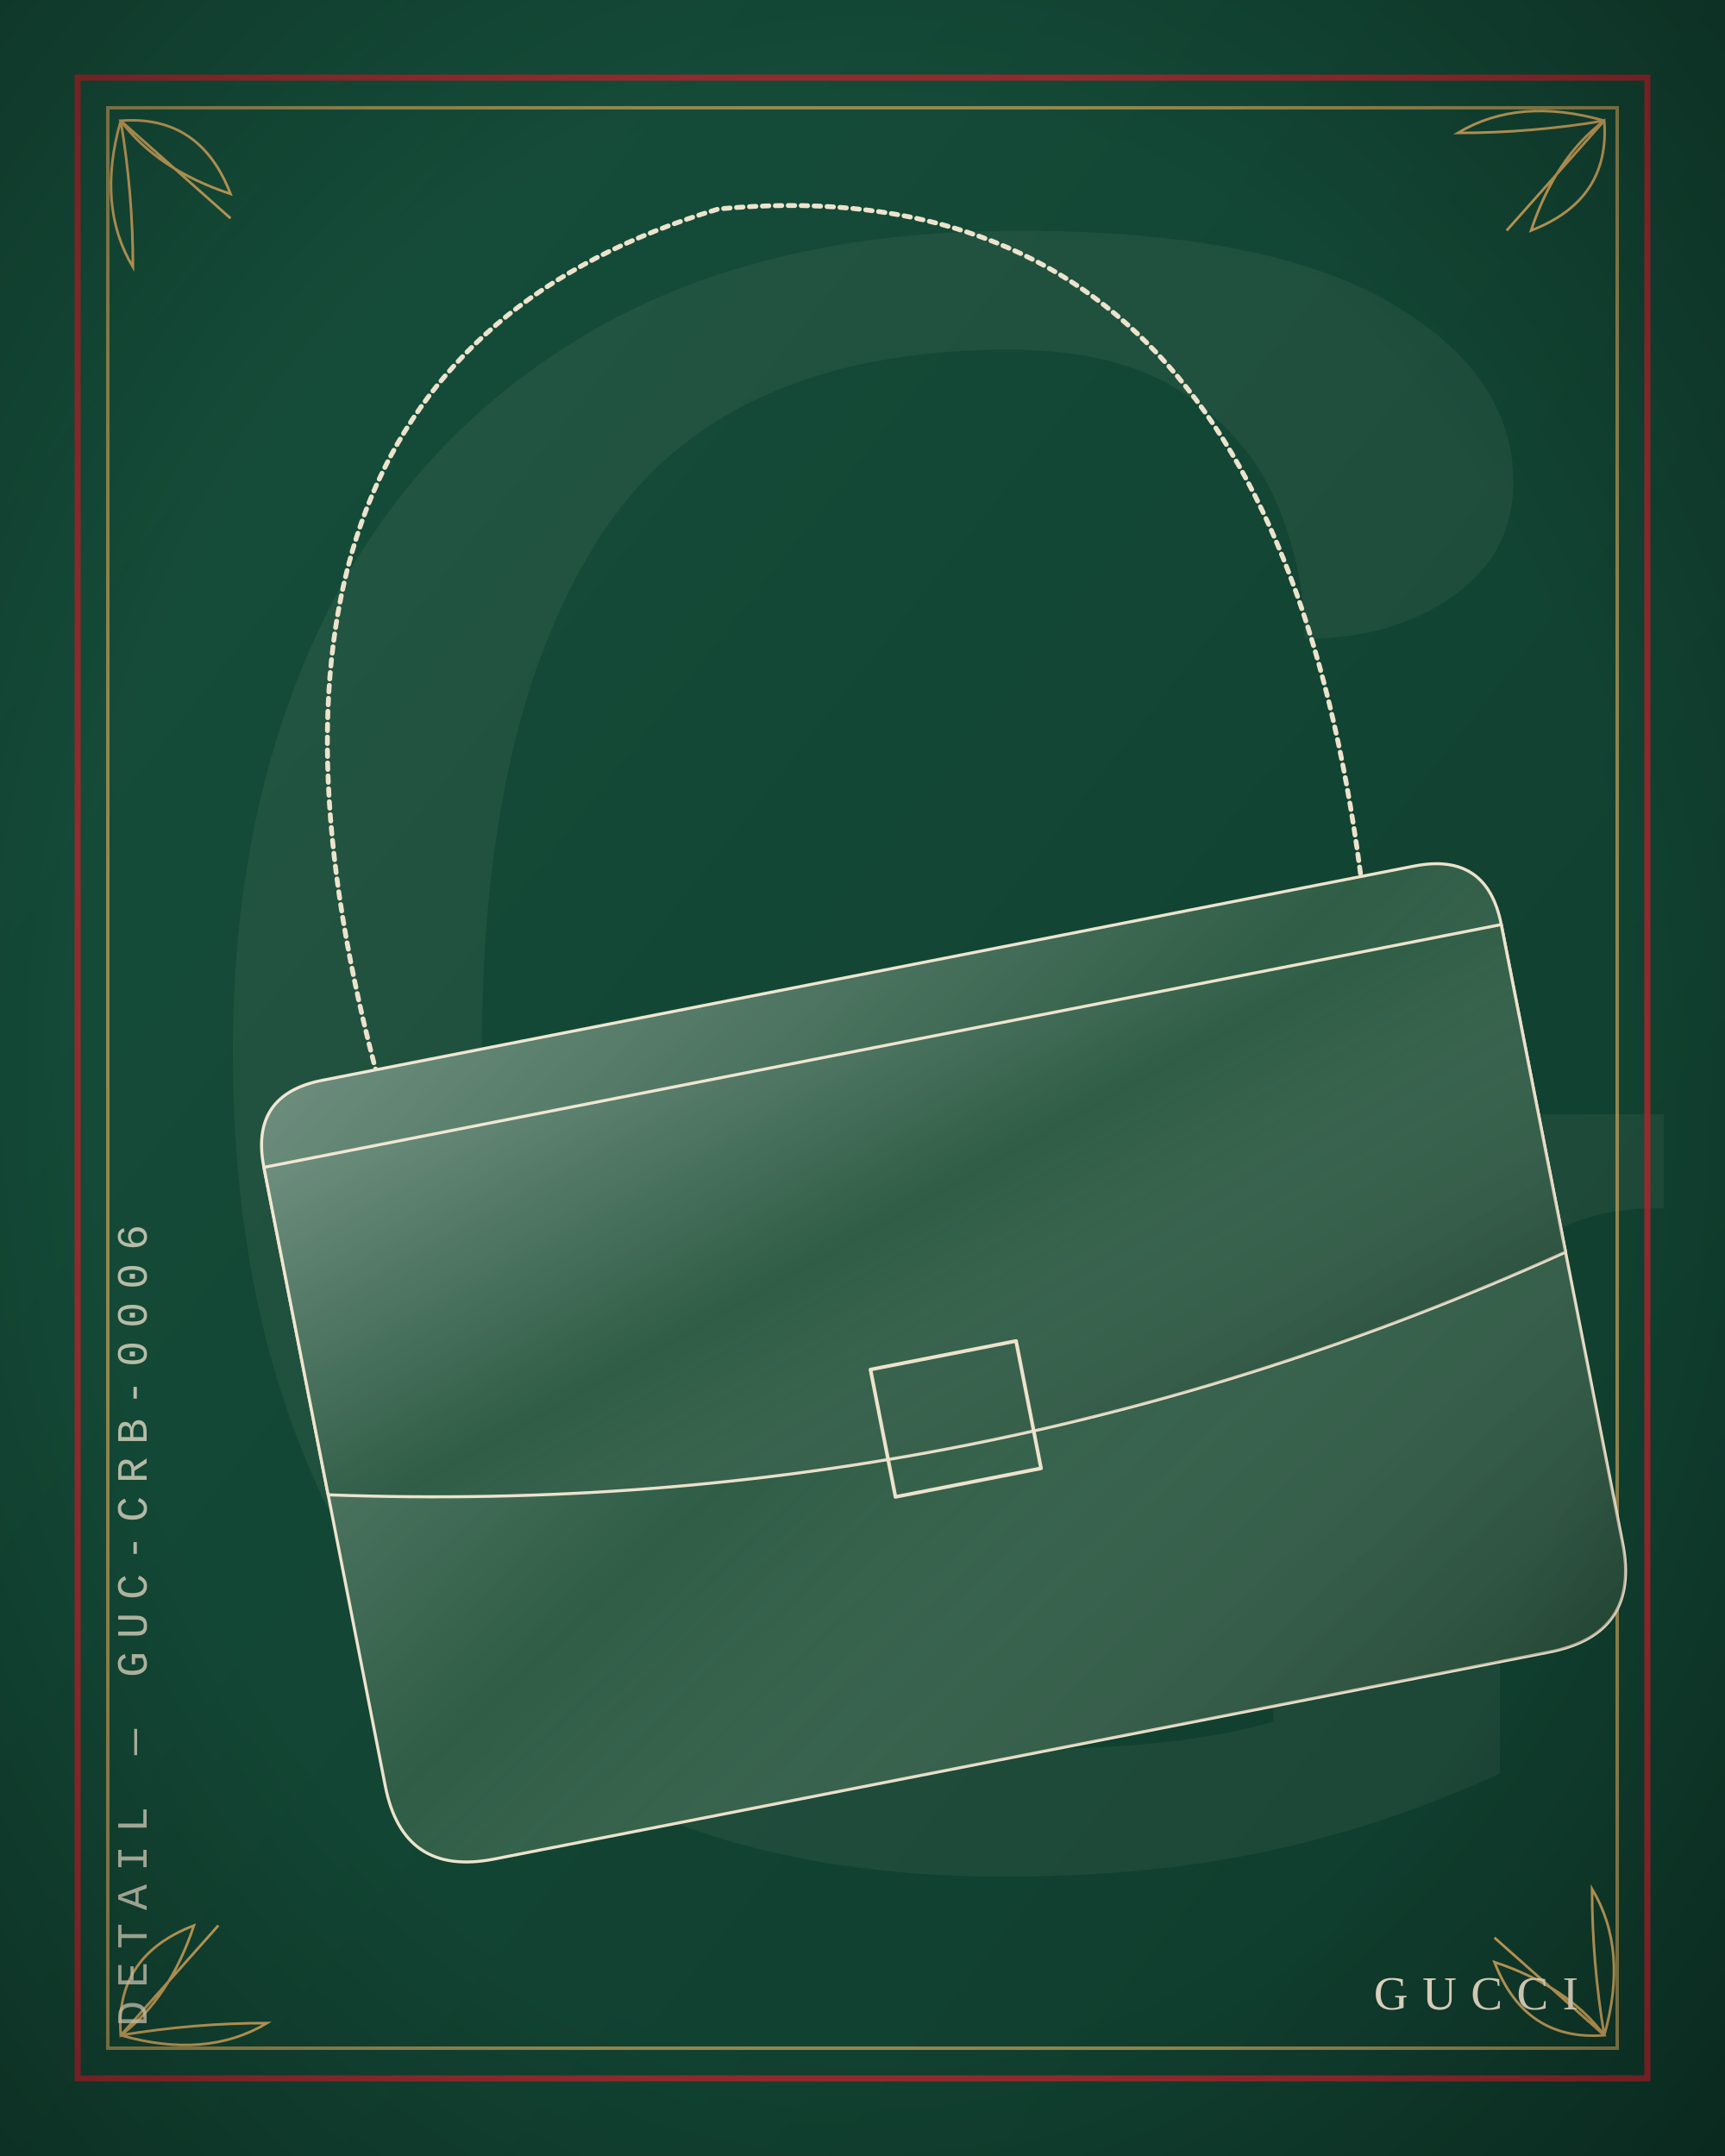
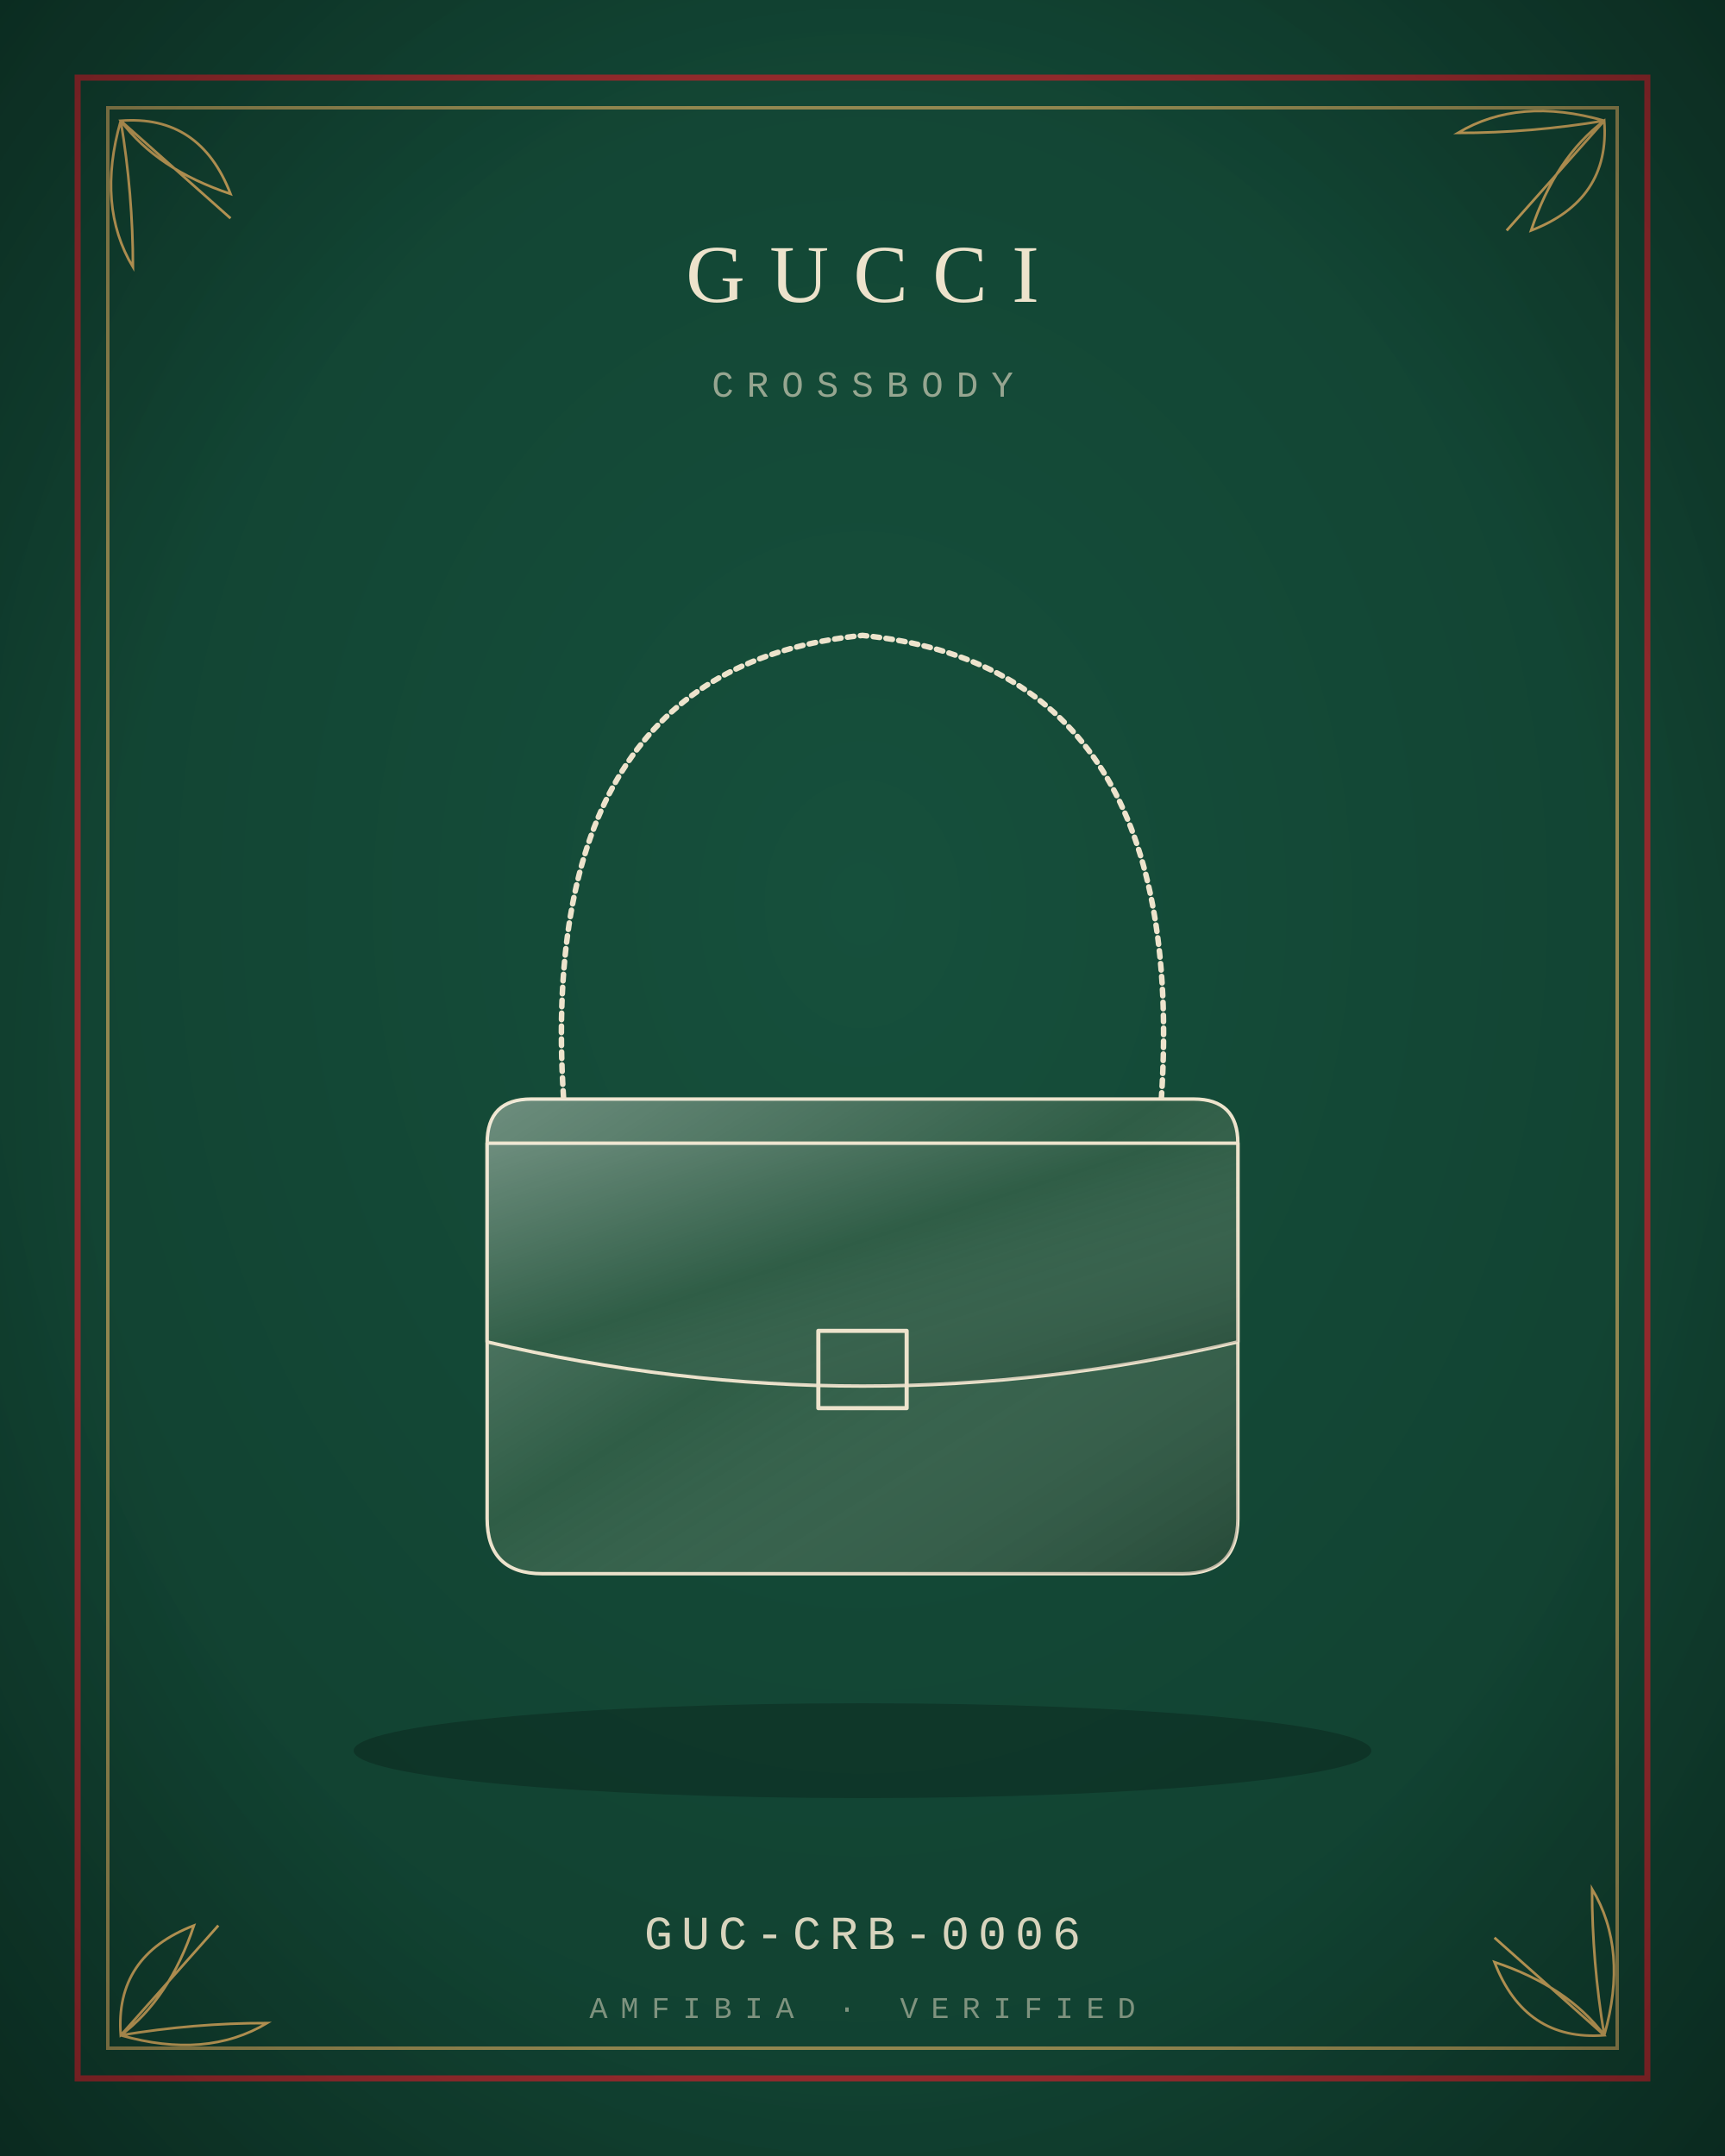
<svg xmlns="http://www.w3.org/2000/svg" viewBox="0 0 400 500" width="800" height="1000">
  <defs>
    <radialGradient id="bg" cx="50%" cy="42%" r="80%">
      <stop offset="0" stop-color="#16503C" />
      <stop offset="1" stop-color="#0F3B2C" />
    </radialGradient>
    <linearGradient id="bgd" x1="0" y1="0" x2="1" y2="1">
      <stop offset="0" stop-color="#16503C" />
      <stop offset="1" stop-color="#0F3B2C" />
    </linearGradient>
    <linearGradient id="sheen" x1="0" y1="0" x2="1" y2="1">
      <stop offset="0" stop-color="#fff" stop-opacity=".30" />
      <stop offset=".45" stop-color="#fff" stop-opacity="0" />
      <stop offset="1" stop-color="#000" stop-opacity=".22" />
    </linearGradient>
    <linearGradient id="multi" x1="0" y1="0" x2="1" y2="1">
      <stop offset="0" stop-color="#B3122E" />
      <stop offset=".35" stop-color="#C9A227" />
      <stop offset=".7" stop-color="#2F5D46" />
      <stop offset="1" stop-color="#3557A0" />
    </linearGradient>
    <radialGradient id="vig" cx="50%" cy="50%" r="75%">
      <stop offset=".6" stop-color="#000" stop-opacity="0" />
      <stop offset="1" stop-color="#000" stop-opacity=".35" />
    </radialGradient>
  </defs>
-   <rect width="400" height="500" fill="url(#bgd)" />
-   <text x="210" y="430" text-anchor="middle" font-family="Georgia, serif" font-size="520" fill="#EDE3CC" opacity="0.06">G</text>
+   <rect width="400" height="500" fill="url(#bg)" />
  <rect x="18" y="18" width="364" height="464" fill="none" stroke="#B5242C" stroke-width="1.4" opacity="0.8" />
  <rect x="25" y="25" width="350" height="450" fill="none" stroke="#C9A45C" stroke-width="0.8" opacity="0.7" />
  <path transform="translate(28 28) rotate(45) scale(1)" d="M0 0 Q12 -14 30 -6 Q14 2 0 0 Z M0 0 Q14 10 26 22 Q10 18 0 0 Z M0 0 L34 -2" fill="none" stroke="#C9A45C" stroke-width="1.2" vector-effect="non-scaling-stroke" />
  <path transform="translate(372 28) rotate(135) scale(1)" d="M0 0 Q12 -14 30 -6 Q14 2 0 0 Z M0 0 Q14 10 26 22 Q10 18 0 0 Z M0 0 L34 -2" fill="none" stroke="#C9A45C" stroke-width="1.2" vector-effect="non-scaling-stroke" />
  <path transform="translate(28 472) rotate(-45) scale(1)" d="M0 0 Q12 -14 30 -6 Q14 2 0 0 Z M0 0 Q14 10 26 22 Q10 18 0 0 Z M0 0 L34 -2" fill="none" stroke="#C9A45C" stroke-width="1.2" vector-effect="non-scaling-stroke" />
  <path transform="translate(372 472) rotate(-135) scale(1)" d="M0 0 Q12 -14 30 -6 Q14 2 0 0 Z M0 0 Q14 10 26 22 Q10 18 0 0 Z M0 0 L34 -2" fill="none" stroke="#C9A45C" stroke-width="1.2" vector-effect="non-scaling-stroke" />
-   <g transform="rotate(-11.1 200 250) translate(-9 20) scale(2.15)">
-     <path d="M46 98 Q40 18 100 12 Q160 18 154 98" fill="none" stroke="#EDE3CC" stroke-width="2.24" stroke-dasharray="3 3" stroke-linejoin="round" stroke-linecap="round" vector-effect="non-scaling-stroke" />
-     <path d="M40 96 L160 96 Q168 96 168 104 L168 172 Q168 182 158 182 L42 182 Q32 182 32 172 L32 104 Q32 96 40 96 Z" fill="#2F5D46" stroke="#EDE3CC" stroke-width="1.4" stroke-linejoin="round" stroke-linecap="round" vector-effect="non-scaling-stroke" />
+   <ellipse cx="200" cy="406" rx="118" ry="11" fill="#000" opacity="0.22" />
+   <g transform="translate(72 132) scale(1.28)">
+     <path d="M46 98 Q40 18 100 12 Q160 18 154 98" fill="none" stroke="#EDE3CC" stroke-width="2.56" stroke-dasharray="3 3" stroke-linejoin="round" stroke-linecap="round" vector-effect="non-scaling-stroke" />
+     <path d="M40 96 L160 96 Q168 96 168 104 L168 172 Q168 182 158 182 L42 182 Q32 182 32 172 L32 104 Q32 96 40 96 Z" fill="#2F5D46" stroke="#EDE3CC" stroke-width="1.6" stroke-linejoin="round" stroke-linecap="round" vector-effect="non-scaling-stroke" />
    <path d="M40 96 L160 96 Q168 96 168 104 L168 172 Q168 182 158 182 L42 182 Q32 182 32 172 L32 104 Q32 96 40 96 Z" fill="url(#sheen)" stroke="none" />
-     <path d="M32 104 L168 104 L168 140 Q100 156 32 140 Z" fill="#2F5D46" stroke="#EDE3CC" stroke-width="1.4" stroke-linejoin="round" stroke-linecap="round" vector-effect="non-scaling-stroke" />
+     <path d="M32 104 L168 104 L168 140 Q100 156 32 140 Z" fill="#2F5D46" stroke="#EDE3CC" stroke-width="1.6" stroke-linejoin="round" stroke-linecap="round" vector-effect="non-scaling-stroke" />
    <path d="M32 104 L168 104 L168 140 Q100 156 32 140 Z" fill="url(#sheen)" stroke="none" />
-     <path d="M92 138 L108 138 L108 152 L92 152 Z" fill="none" stroke="#EDE3CC" stroke-width="1.68" stroke-linejoin="round" stroke-linecap="round" vector-effect="non-scaling-stroke" />
-   </g>
-   <g transform="translate(34 470) rotate(-90)">
-     <text x="0" y="0" text-anchor="start" font-family="'Courier New', Courier, monospace" font-size="10" letter-spacing="3" fill="#EDE3CC" opacity="0.75">DETAIL — GUC-CRB-0006</text>
+     <path d="M92 138 L108 138 L108 152 L92 152 Z" fill="none" stroke="#EDE3CC" stroke-width="1.92" stroke-linejoin="round" stroke-linecap="round" vector-effect="non-scaling-stroke" />
  </g>
  <g>
-     <text x="366" y="466" text-anchor="end" font-size="11" fill="#EDE3CC" font-family="Georgia, 'Times New Roman', serif" font-weight="400" letter-spacing="3.3">GUCCI</text>
+     <text x="200" y="70" text-anchor="middle" font-size="19" fill="#EDE3CC" font-family="Georgia, 'Times New Roman', serif" font-weight="400" letter-spacing="5.7">GUCCI</text>
  </g>
+   <text x="200" y="92" text-anchor="middle" font-family="'Courier New', Courier, monospace" font-size="8.5" letter-spacing="3" fill="#EDE3CC" opacity="0.6">CROSSBODY</text>
+   <text x="200" y="452" text-anchor="middle" font-family="'Courier New', Courier, monospace" font-size="11" letter-spacing="2" fill="#EDE3CC" opacity="0.9">GUC-CRB-0006</text>
+   <text x="200" y="468" text-anchor="middle" font-family="'Courier New', Courier, monospace" font-size="7" letter-spacing="3" fill="#EDE3CC" opacity="0.5">AMFIBIA · VERIFIED</text>
  <rect width="400" height="500" fill="url(#vig)" />
</svg>
